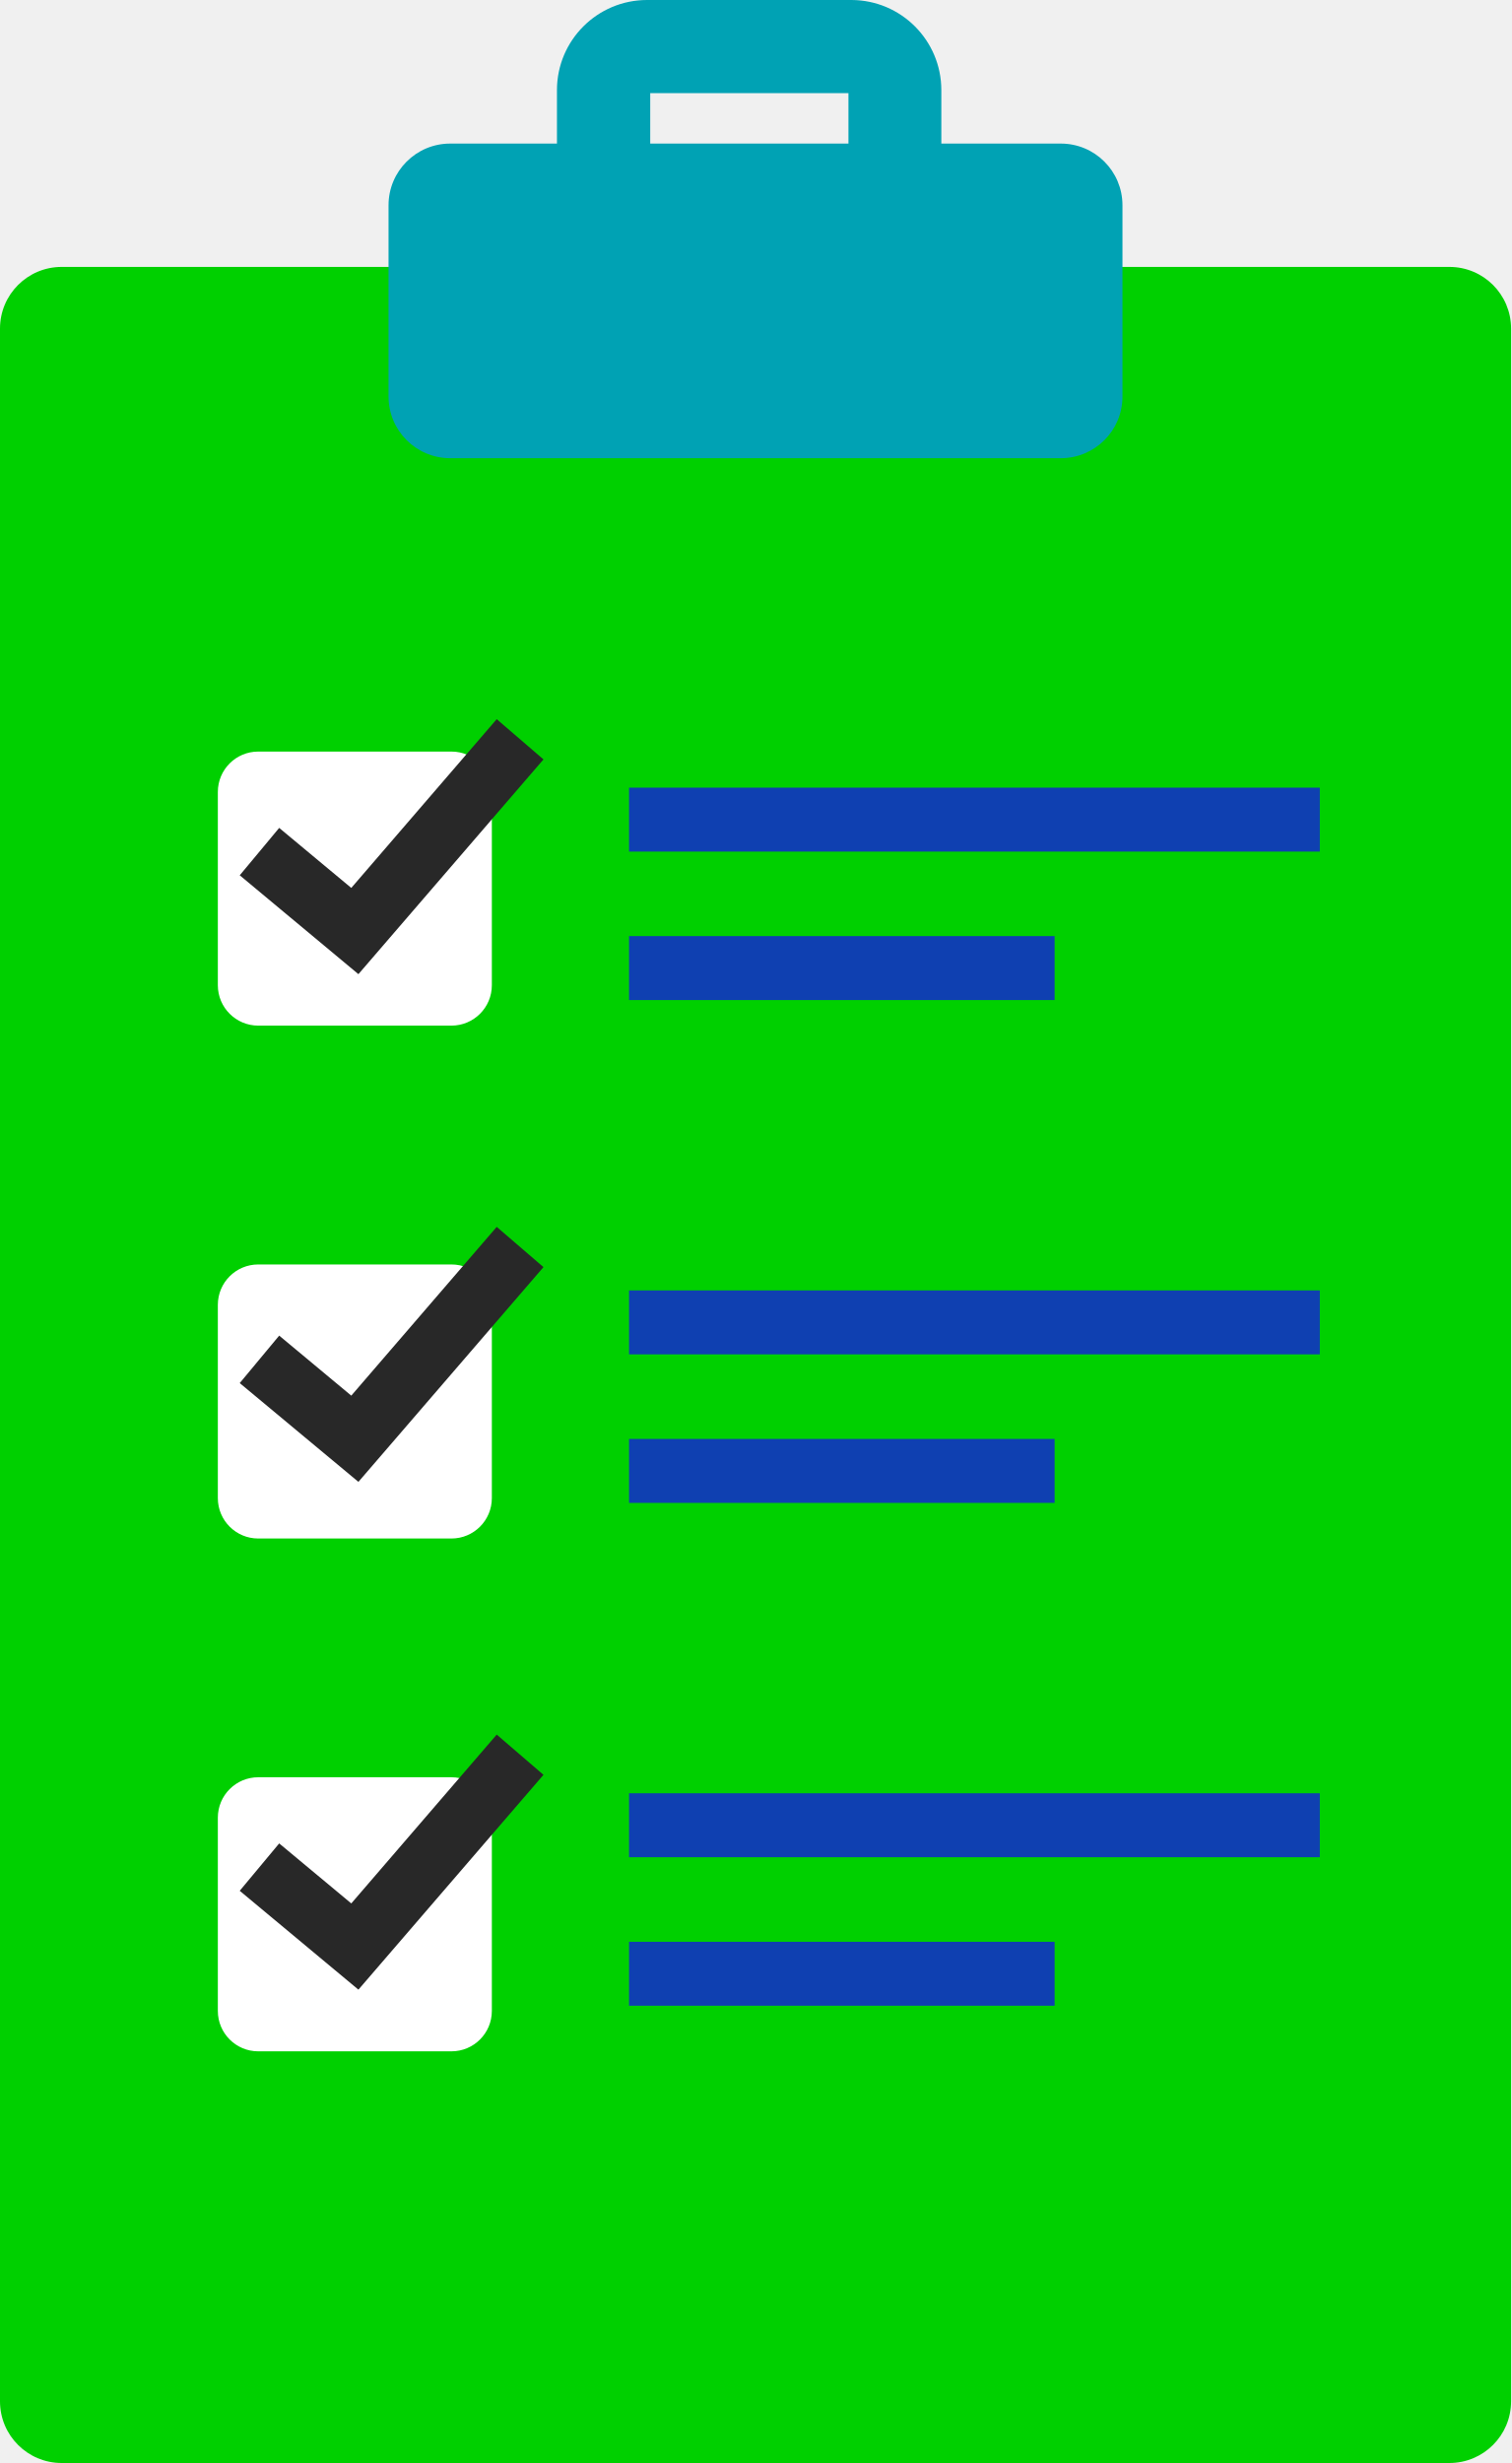
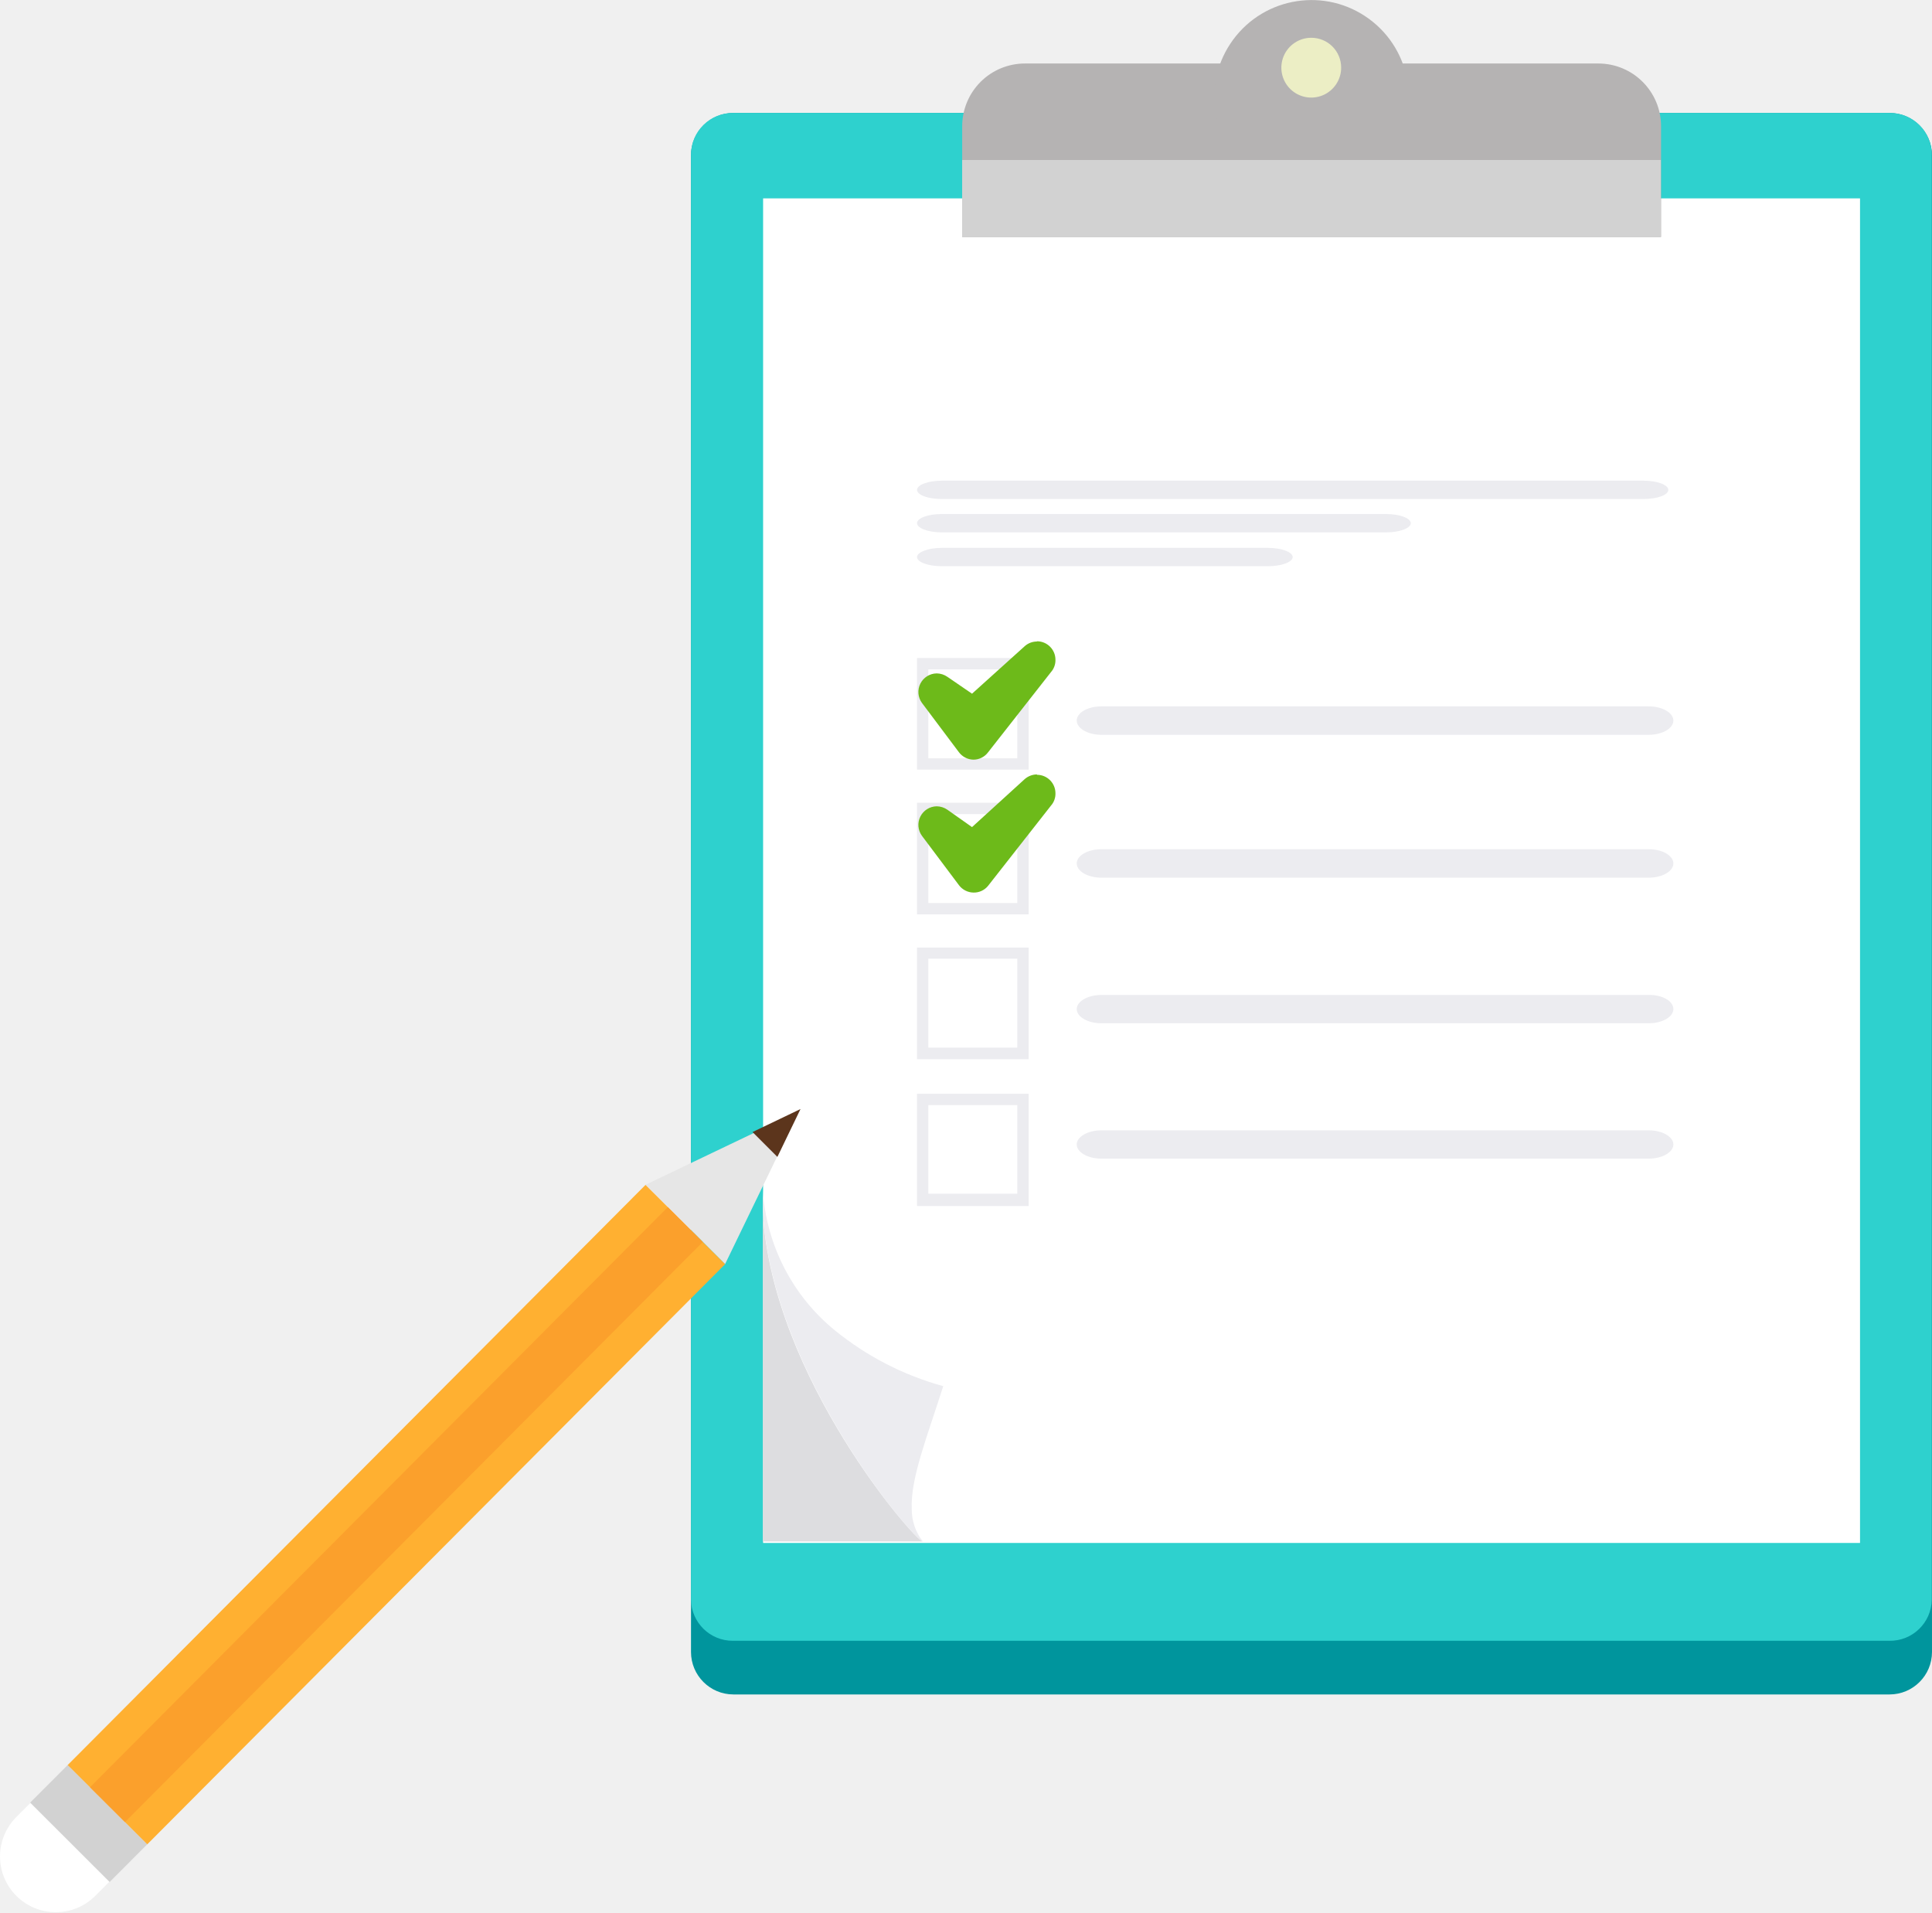
- <svg xmlns="http://www.w3.org/2000/svg" id="Vrstva_1" data-name="Vrstva 1" viewBox="0 0 192.63 313.92">
+ <svg xmlns="http://www.w3.org/2000/svg" id="Vrstva_1" data-name="Vrstva 1" viewBox="0 0 157.02 155.39">
  <defs>
-     <style>.cls-1{fill:#00d000;}.cls-2{fill:#00a2b4;}.cls-3{fill:#fff;}.cls-4{fill:#0f40b1;}.cls-5{fill:#282828;}</style>
+     <style>.cls-1{fill:#00959d;}.cls-2{fill:#2ed1ce;}.cls-3{fill:#fff;}.cls-4{fill:#b5b3b3;}.cls-5{fill:#eceec5;}.cls-6{fill:#d2d2d2;}.cls-7{fill:#ececf0;}.cls-8{fill:#6dba1a;}.cls-9{fill:#dddde0;}.cls-10{fill:#e6e6e6;}.cls-11{fill:#5c351c;}.cls-12{fill:#ffb031;}.cls-13{fill:#fba02c;}</style>
  </defs>
-   <rect class="cls-1" y="34.02" width="192.63" height="279.9" rx="7.86" />
-   <rect class="cls-2" x="49.53" y="18.3" width="93.56" height="40.1" rx="7.86" />
-   <path class="cls-2" d="M108.56,32.67H82.5A11.49,11.49,0,0,1,71,21.19V11.48A11.49,11.49,0,0,1,82.5,0h26.06A11.49,11.49,0,0,1,120,11.48v9.71A11.49,11.49,0,0,1,108.56,32.67ZM82.89,20.8h25.27V11.87H82.89Z" />
-   <rect class="cls-3" x="27.77" y="95.79" width="34.93" height="34.93" rx="5.15" />
-   <rect class="cls-3" x="27.77" y="161.16" width="34.93" height="34.93" rx="5.15" />
-   <rect class="cls-3" x="27.77" y="226.52" width="34.93" height="34.93" rx="5.15" />
-   <rect class="cls-4" x="80.19" y="100.39" width="88.06" height="8.15" />
-   <rect class="cls-4" x="80.19" y="119.31" width="54.25" height="8.15" />
-   <rect class="cls-4" x="80.19" y="164.47" width="88.06" height="8.15" />
-   <rect class="cls-4" x="80.19" y="183.4" width="54.25" height="8.15" />
-   <rect class="cls-4" x="80.19" y="228.56" width="88.06" height="8.15" />
-   <rect class="cls-4" x="80.19" y="247.49" width="54.25" height="8.15" />
-   <polygon class="cls-5" points="45.69 124.16 30.56 111.56 35.59 105.52 44.78 113.17 63.32 91.66 69.28 96.79 45.69 124.16" />
-   <polygon class="cls-5" points="45.69 188.87 30.56 176.28 35.59 170.23 44.78 177.88 63.32 156.37 69.28 161.5 45.69 188.87" />
-   <polygon class="cls-5" points="45.69 253.59 30.56 240.99 35.59 234.95 44.78 242.6 63.32 221.08 69.28 226.21 45.69 253.59" />
+   <rect class="cls-1" x="56.16" y="9.18" width="100.86" height="128.51" rx="3.45" />
+   <path class="cls-2" d="M157,130a3.39,3.39,0,0,1-3.44,3.33h-94A3.39,3.39,0,0,1,56.16,130V12.51a3.39,3.39,0,0,1,3.45-3.33h94A3.39,3.39,0,0,1,157,12.51Z" />
+   <rect class="cls-3" x="62.02" y="16.12" width="89.15" height="109.26" />
+   <path class="cls-4" d="M135,10.26a5.1,5.1,0,0,0-5.1-5.1H83.31a5.1,5.1,0,0,0-5.11,5.1v9H135Z" />
+   <circle class="cls-4" cx="106.59" cy="7.91" r="7.91" transform="translate(37.07 89.1) rotate(-53.67)" />
+   <path class="cls-5" d="M109,5.49a2.43,2.43,0,1,1-2.43-2.42A2.42,2.42,0,0,1,109,5.49Z" />
+   <rect class="cls-6" x="78.2" y="13" width="56.78" height="6.26" />
+   <path class="cls-7" d="M135.59,39.81c0,.41-.9.74-2,.74H76.53c-1.1,0-2-.33-2-.74s.9-.75,2-.75h57.06C134.69,39.06,135.59,39.4,135.59,39.81Z" />
+   <path class="cls-7" d="M114.66,42.51c0,.41-.9.75-2,.75H76.53c-1.1,0-2-.34-2-.75s.9-.74,2-.74h36.13C113.76,41.77,114.66,42.11,114.66,42.51Z" />
+   <path class="cls-7" d="M105.06,45.27c0,.4-.9.74-2,.74H76.53c-1.1,0-2-.34-2-.74s.9-.75,2-.75h26.53C104.16,44.52,105.06,44.86,105.06,45.27Z" />
+   <path class="cls-7" d="M136,58.55c0,.64-.9,1.16-2,1.16H89.51c-1.1,0-2-.52-2-1.16s.9-1.15,2-1.15H134C135.1,57.4,136,57.92,136,58.55Z" />
+   <path class="cls-7" d="M136,70.16c0,.64-.9,1.16-2,1.16H89.51c-1.1,0-2-.52-2-1.16s.9-1.15,2-1.15H134C135.1,69,136,69.53,136,70.16Z" />
+   <path class="cls-7" d="M136,82c0,.63-.9,1.15-2,1.15H89.51c-1.1,0-2-.52-2-1.15s.9-1.15,2-1.15H134C135.1,80.83,136,81.34,136,82Z" />
+   <path class="cls-7" d="M136,93c0,.63-.9,1.15-2,1.15H89.51c-1.1,0-2-.52-2-1.15s.9-1.15,2-1.15H134C135.1,91.85,136,92.37,136,93Z" />
+   <path class="cls-7" d="M82.68,54.39v7.23H75.45V54.39h7.23m.92-.92H74.53v9.07H83.6V53.47Z" />
+   <path class="cls-7" d="M82.68,66.15v7.23H75.45V66.15h7.23m.92-.92H74.53V74.3H83.6V65.23Z" />
+   <path class="cls-7" d="M82.68,77.9v7.23H75.45V77.9h7.23M83.6,77H74.53v9.07H83.6V77Z" />
+   <path class="cls-7" d="M82.68,89.8V97H75.45V89.8h7.23m.92-.92H74.53V98H83.6V88.88Z" />
+   <path class="cls-8" d="M79.1,61a.8.8,0,0,1-.59-.3l-3-4a.75.75,0,0,1,.07-1,.74.74,0,0,1,.53-.23.79.79,0,0,1,.44.14L79,57.33l4.76-4.28a.73.73,0,0,1,.5-.19.76.76,0,0,1,.51.2.75.75,0,0,1,.08,1L79.7,60.66a.75.75,0,0,1-.59.29Z" />
+   <path class="cls-8" d="M84.28,53.61h0m0,0L79.11,60.2l-3-4,2.95,2.11,5.21-4.68m0-1.5h0a1.48,1.48,0,0,0-1,.39L79,56.37,77,55a1.55,1.55,0,0,0-.87-.28,1.51,1.51,0,0,0-1.2,2.4l3,4a1.51,1.51,0,0,0,1.18.61h0a1.48,1.48,0,0,0,1.18-.58l5.13-6.54a1.45,1.45,0,0,0,.36-1,1.5,1.5,0,0,0-1.5-1.5Zm0,3Z" />
+   <path class="cls-8" d="M79.1,71.79a.77.77,0,0,1-.59-.31l-3-4a.75.75,0,0,1,.07-1,.74.74,0,0,1,.53-.23.79.79,0,0,1,.44.14L79,68.17l4.76-4.28a.73.73,0,0,1,.5-.19.76.76,0,0,1,.51.2.75.75,0,0,1,.08,1L79.7,71.5a.75.75,0,0,1-.59.29Z" />
+   <path class="cls-8" d="M84.28,64.45h0m0,0L79.11,71l-3-4,2.95,2.11,5.21-4.68m0-1.5h0a1.53,1.53,0,0,0-1,.39L79,67.21,77,65.8a1.55,1.55,0,0,0-.87-.28,1.51,1.51,0,0,0-1.2,2.4l3,4a1.51,1.51,0,0,0,1.18.61h0A1.48,1.48,0,0,0,80.29,72l5.13-6.54a1.45,1.45,0,0,0,.36-1,1.5,1.5,0,0,0-1.5-1.5Zm0,3Z" />
+   <path class="cls-9" d="M62,98.58v26.68H75C74.42,125.27,62.8,112,62,98.58Z" />
+   <path class="cls-7" d="M76.66,112.64a24.13,24.13,0,0,1-8.79-4.52A16,16,0,0,1,62,96.72v1.75c.78,13.41,12.4,26.8,13,26.79a4.24,4.24,0,0,1-.9-2.68C74,120.11,75.36,116.73,76.66,112.64Z" />
+   <path class="cls-3" d="M7.74,154.06a4.54,4.54,0,0,1-6.41,0h0a4.53,4.53,0,0,1,0-6.41l6.28-6.3a4.53,4.53,0,0,1,6.41,0h0a4.53,4.53,0,0,1,0,6.41Z" />
+   <rect class="cls-6" x="5.04" y="143.61" width="4.34" height="9.13" transform="translate(-102.73 48.57) rotate(-45.04)" />
+   <polygon class="cls-10" points="52.47 96.27 58.93 102.72 64.94 90.31 52.47 96.27" />
+   <polygon class="cls-11" points="65.06 90.12 61.16 91.99 63.18 94.01 65.06 90.12" />
+   <rect class="cls-12" x="-1.05" y="118.5" width="66.54" height="9.13" transform="translate(-77.71 59.05) rotate(-45.11)" />
+   <rect class="cls-13" x="-1.05" y="121.06" width="66.54" height="4.01" transform="translate(-77.71 59.05) rotate(-45.11)" />
+   <path class="cls-7" d="M67,100.83v0" />
</svg>
